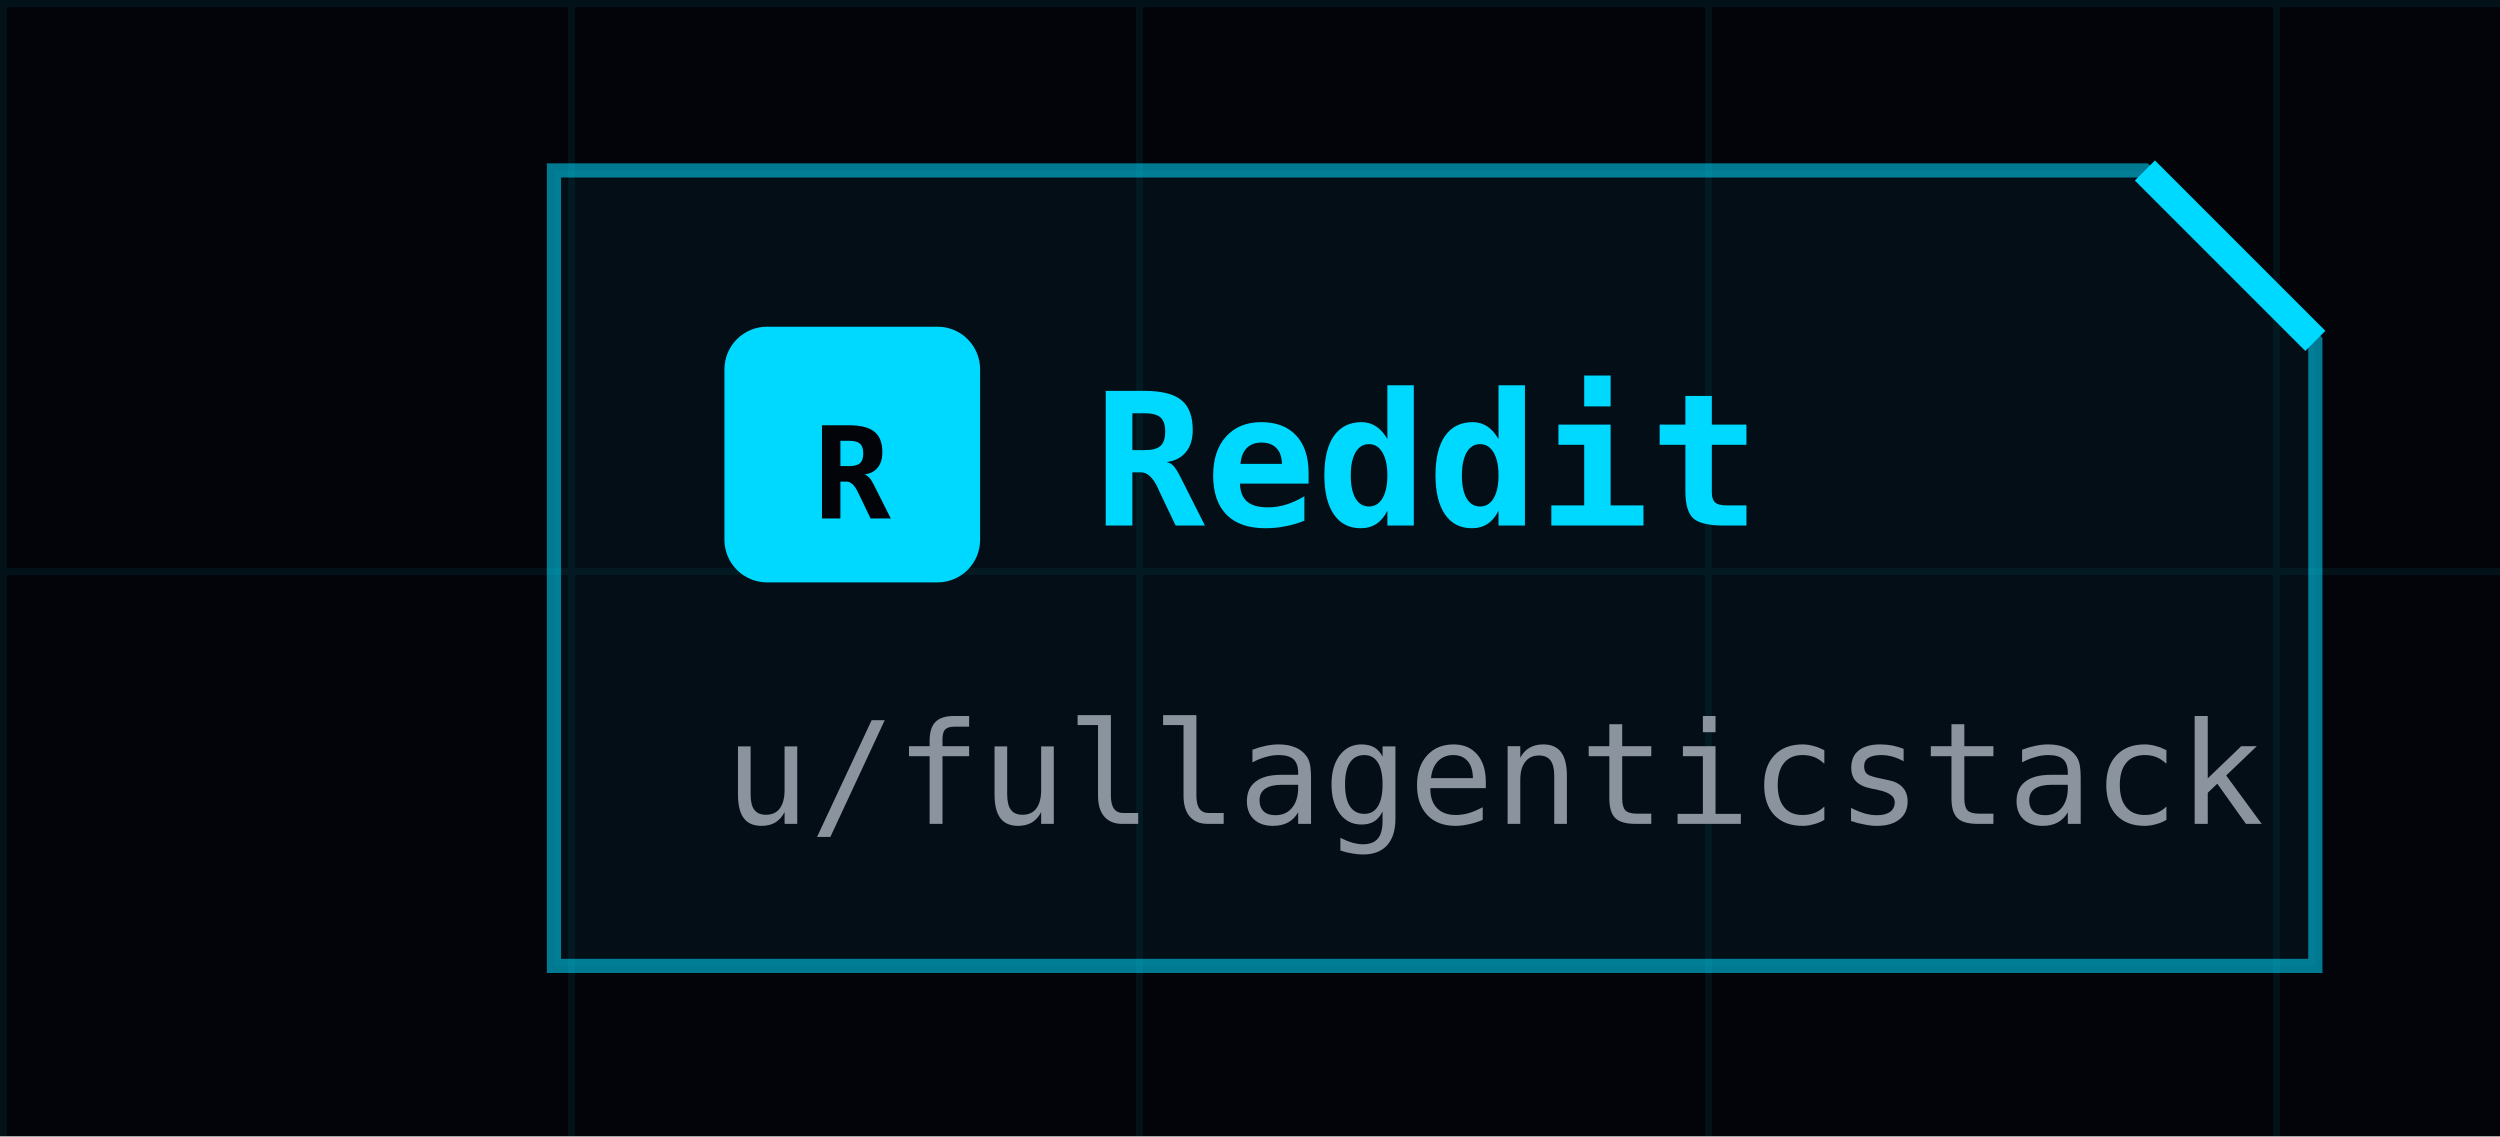
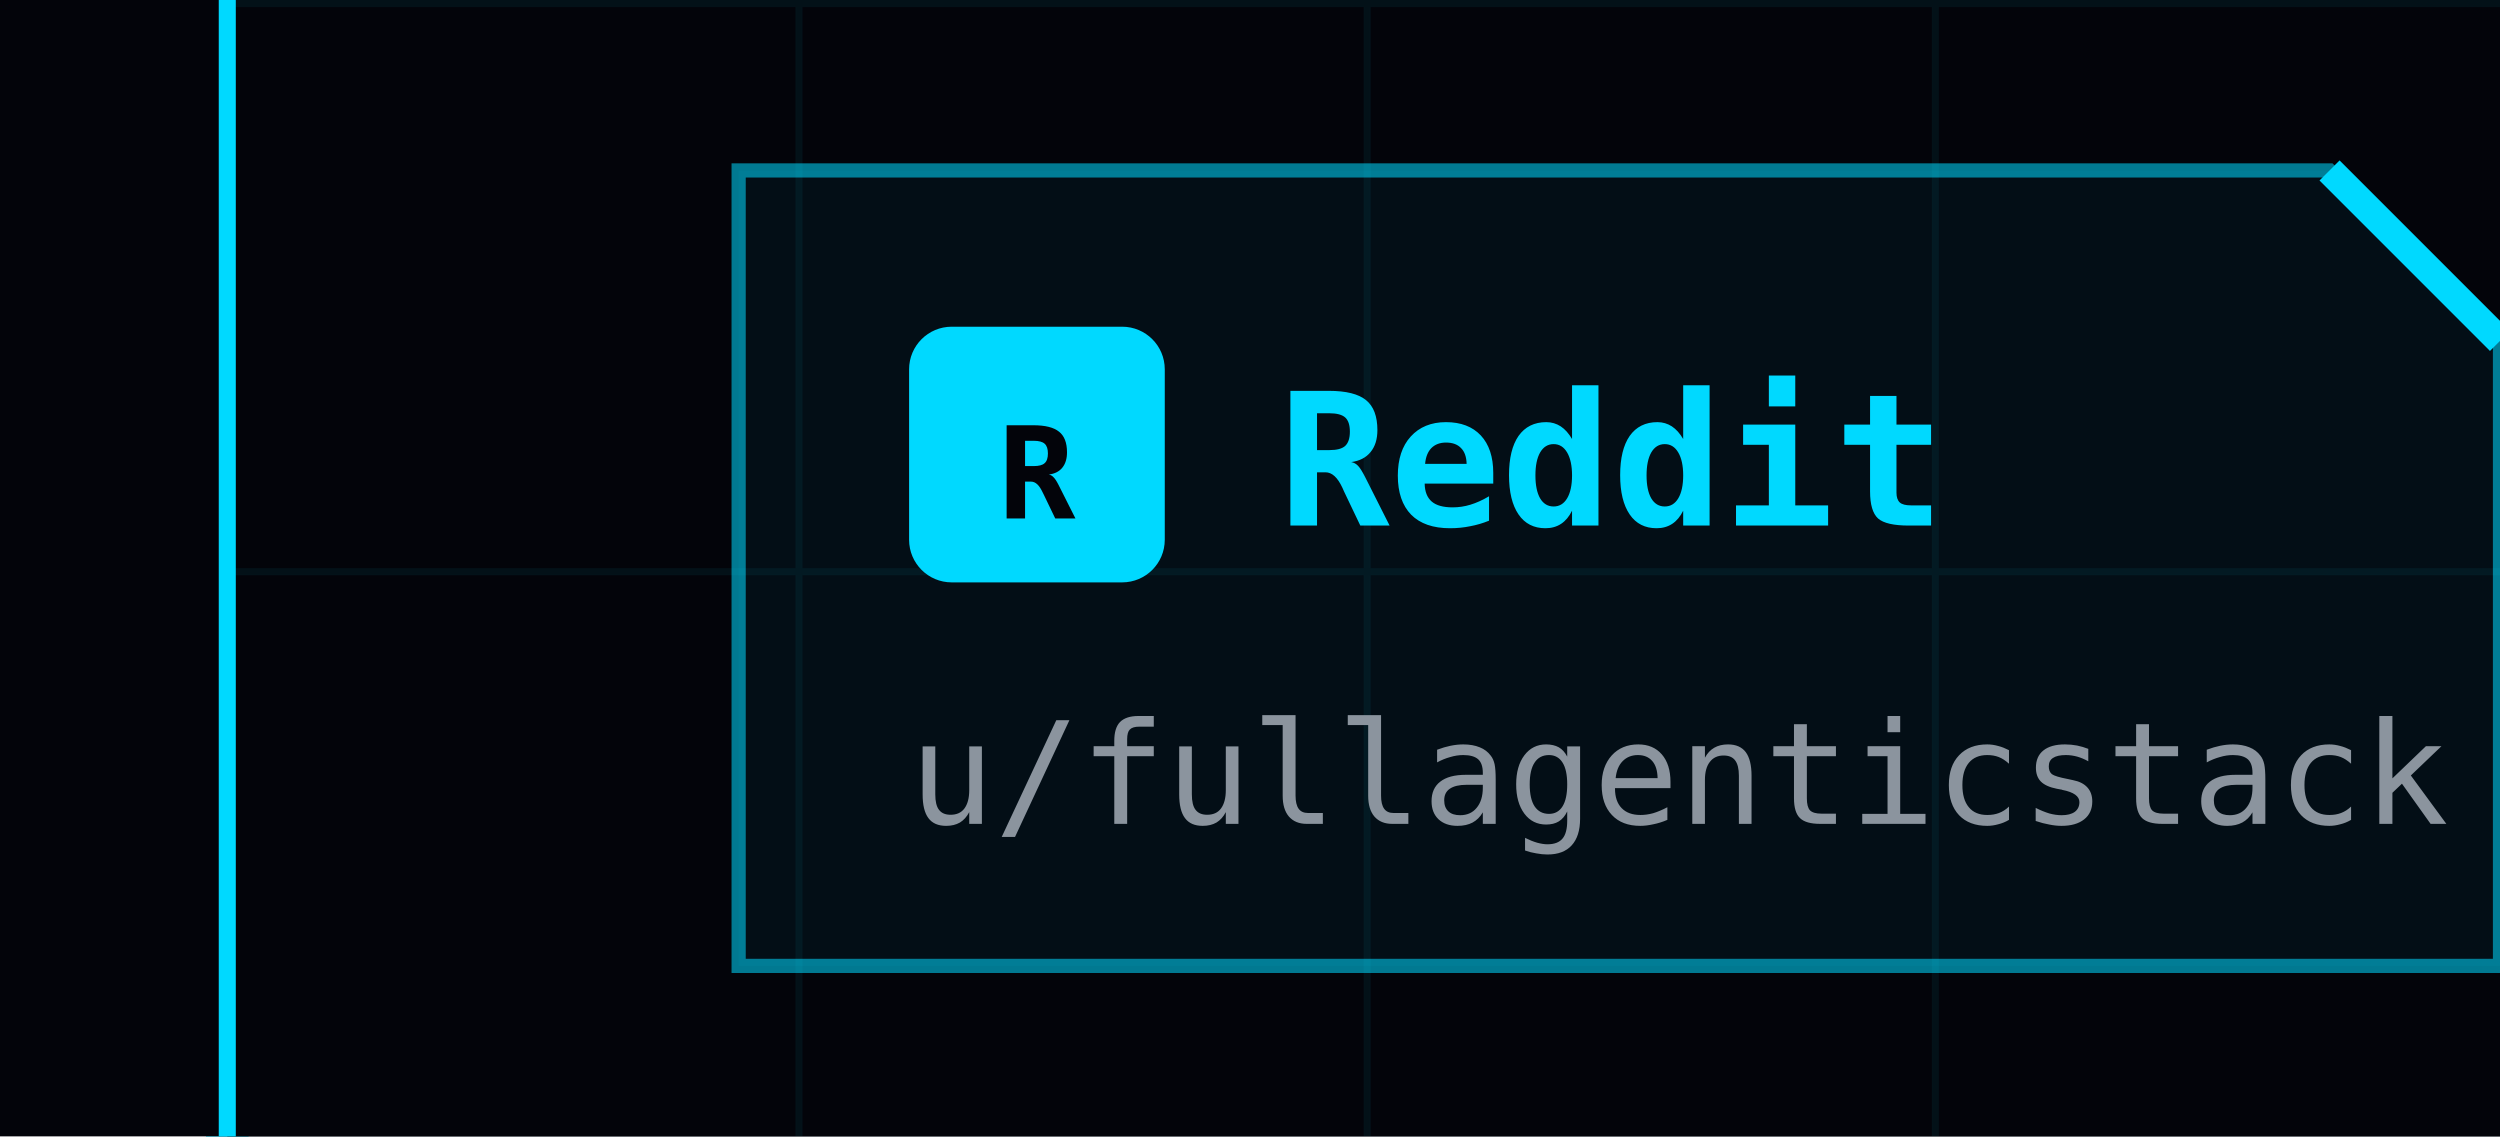
<svg xmlns="http://www.w3.org/2000/svg" width="176" height="80" viewBox="0 0 176 80" role="img" aria-labelledby="t d">
  <style>text{font-family:ui-monospace,SFMono-Regular,Menlo,Consolas,monospace}.dim{fill:#8b949e}.cy{fill:#00d9ff}.wh{fill:#f0fbff}@keyframes fadein{from{opacity:0;transform:translateX(-6px)}to{opacity:1;transform:none}}.ln{animation:fadein .35s ease-out both}@media(prefers-reduced-motion:reduce){*{animation:none!important}}</style>
  <defs>
-     <pattern id="grid" width="40" height="40" patternUnits="userSpaceOnUse">
+     <pattern id="grid" x="16" width="40" height="40" patternUnits="userSpaceOnUse">
      <path d="M40 0H0V40" fill="none" stroke="#00d9ff" stroke-opacity=".06" />
    </pattern>
  </defs>
+   <path d="M16 -40V120" fill="none" stroke="#00d9ff" stroke-width="3" opacity=".55" filter="url(#glow)" />
  <rect x="0" y="0" width="176" height="80" fill="#03040a" />
-   <rect x="0" y="0" width="176" height="80" fill="url(#grid)" />
+   <rect x="16" y="0" width="160" height="80" fill="#03040a" />
+   <rect x="16" y="0" width="160" height="80" fill="url(#grid)" />
  <g class="ln" style="animation-delay:.25s">
-     <path d="M39 12H151L163 24V68H39Z" fill="#00d9ff" fill-opacity=".05" />
-     <path d="M39 12H151L163 24V68H39Z" fill="none" stroke="#00d9ff" stroke-opacity=".55" />
-     <path d="M151 12L163 24" stroke="#00d9ff" stroke-width="2" />
-     <rect x="51" y="23" width="18" height="18" rx="3" fill="#00d9ff" />
-     <text x="60" y="36.5" text-anchor="middle" font-weight="700" fill="#03040a" style="font-size:9px">R</text>
-     <text x="77" y="37" font-weight="700" class="cy" style="font-size:13px">Reddit</text>
-     <text x="51" y="58" class="dim" style="font-size:10px">u/fullagenticstack</text>
+     <path d="M52 12H164L176 24V68H52Z" fill="#00d9ff" fill-opacity=".05" />
+     <path d="M52 12H164L176 24V68H52Z" fill="none" stroke="#00d9ff" stroke-opacity=".55" />
+     <path d="M164 12L176 24" stroke="#00d9ff" stroke-width="2" />
+     <rect x="64" y="23" width="18" height="18" rx="3" fill="#00d9ff" />
+     <text x="73" y="36.5" text-anchor="middle" font-weight="700" fill="#03040a" style="font-size:9px">R</text>
+     <text x="90" y="37" font-weight="700" class="cy" style="font-size:13px">Reddit</text>
+     <text x="64" y="58" class="dim" style="font-size:10px">u/fullagenticstack</text>
  </g>
+   <path d="M16 0V80" fill="none" stroke="#00d9ff" stroke-width="1.2" />
</svg>
